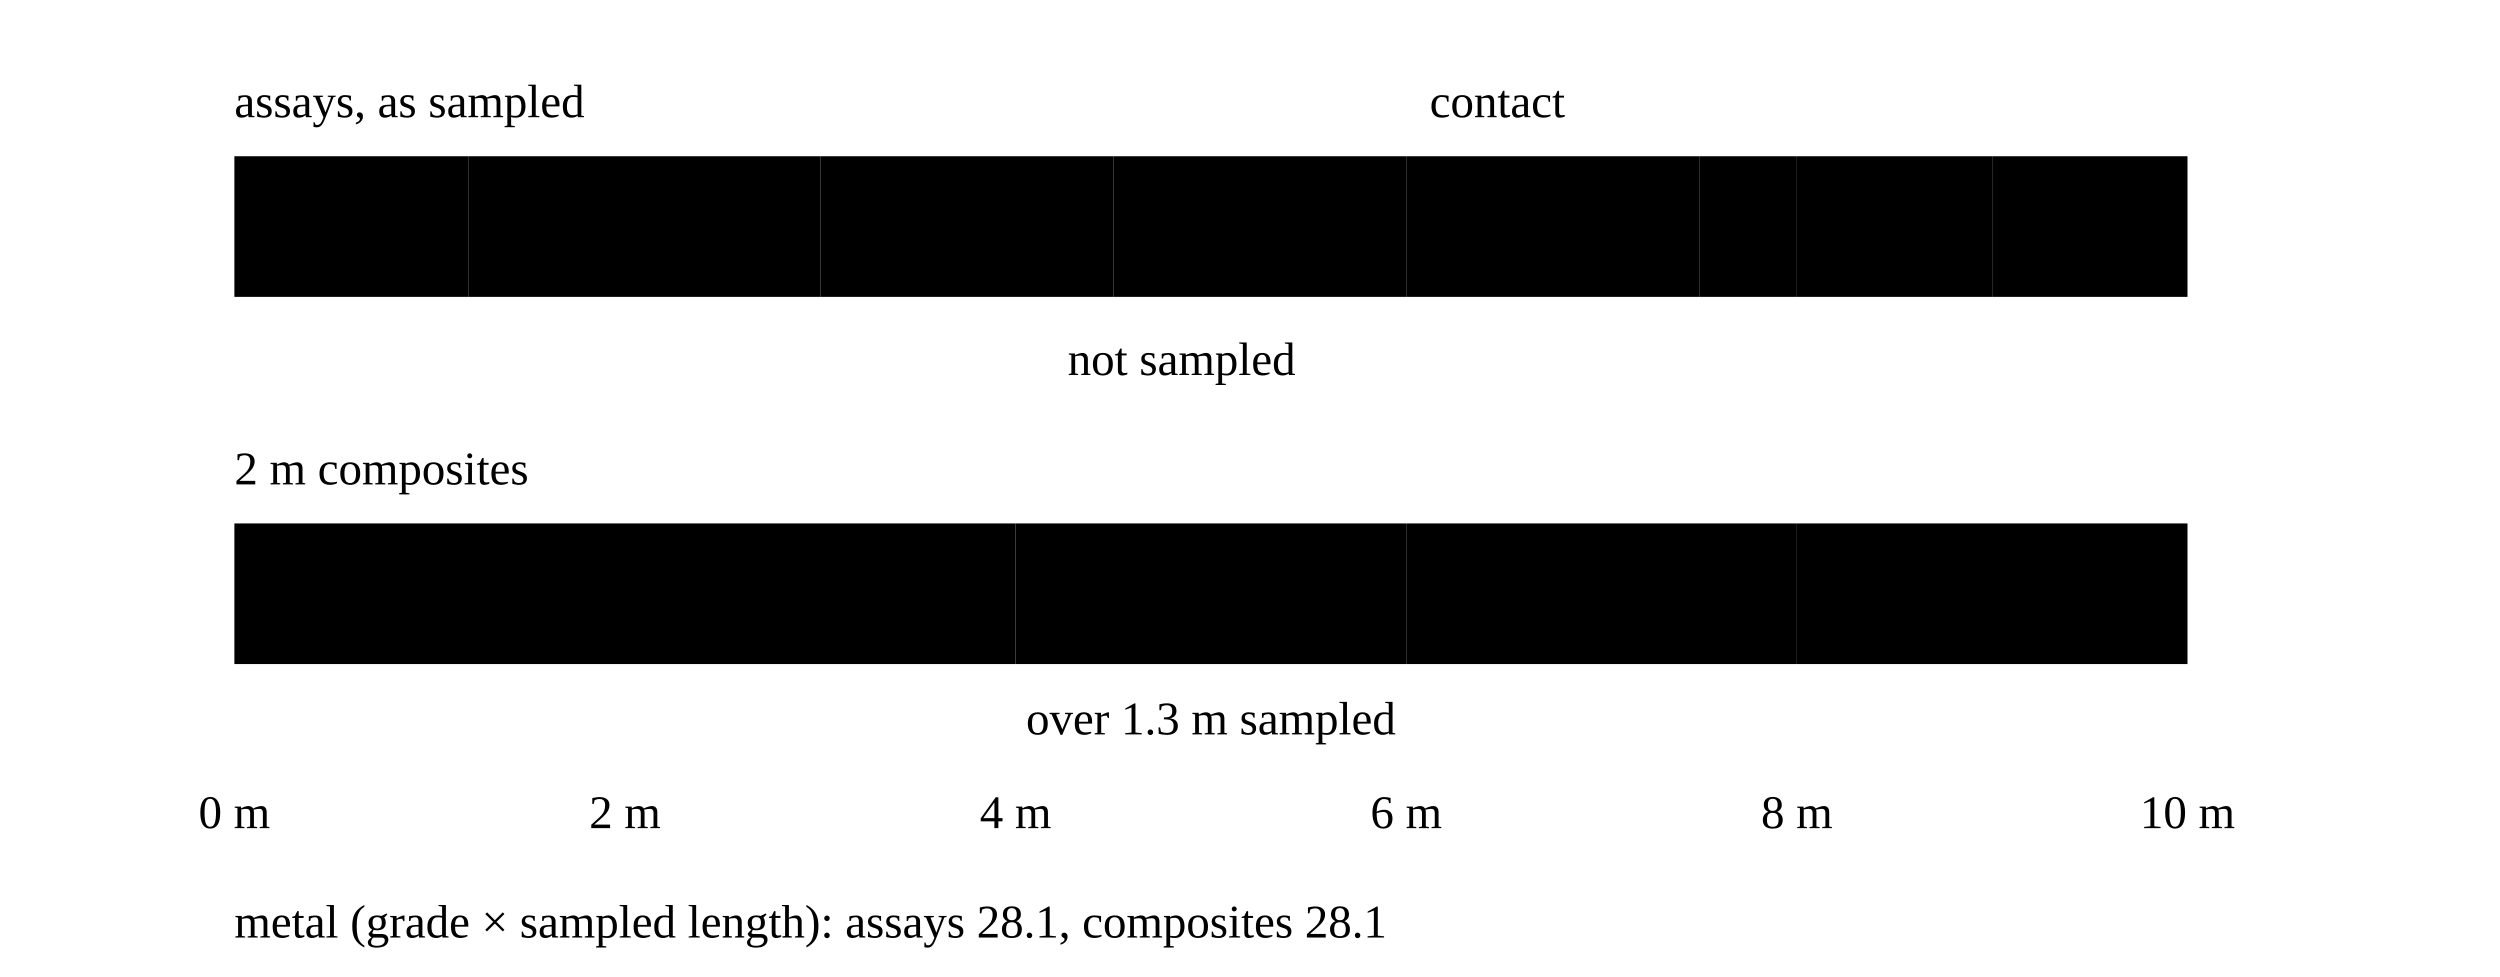
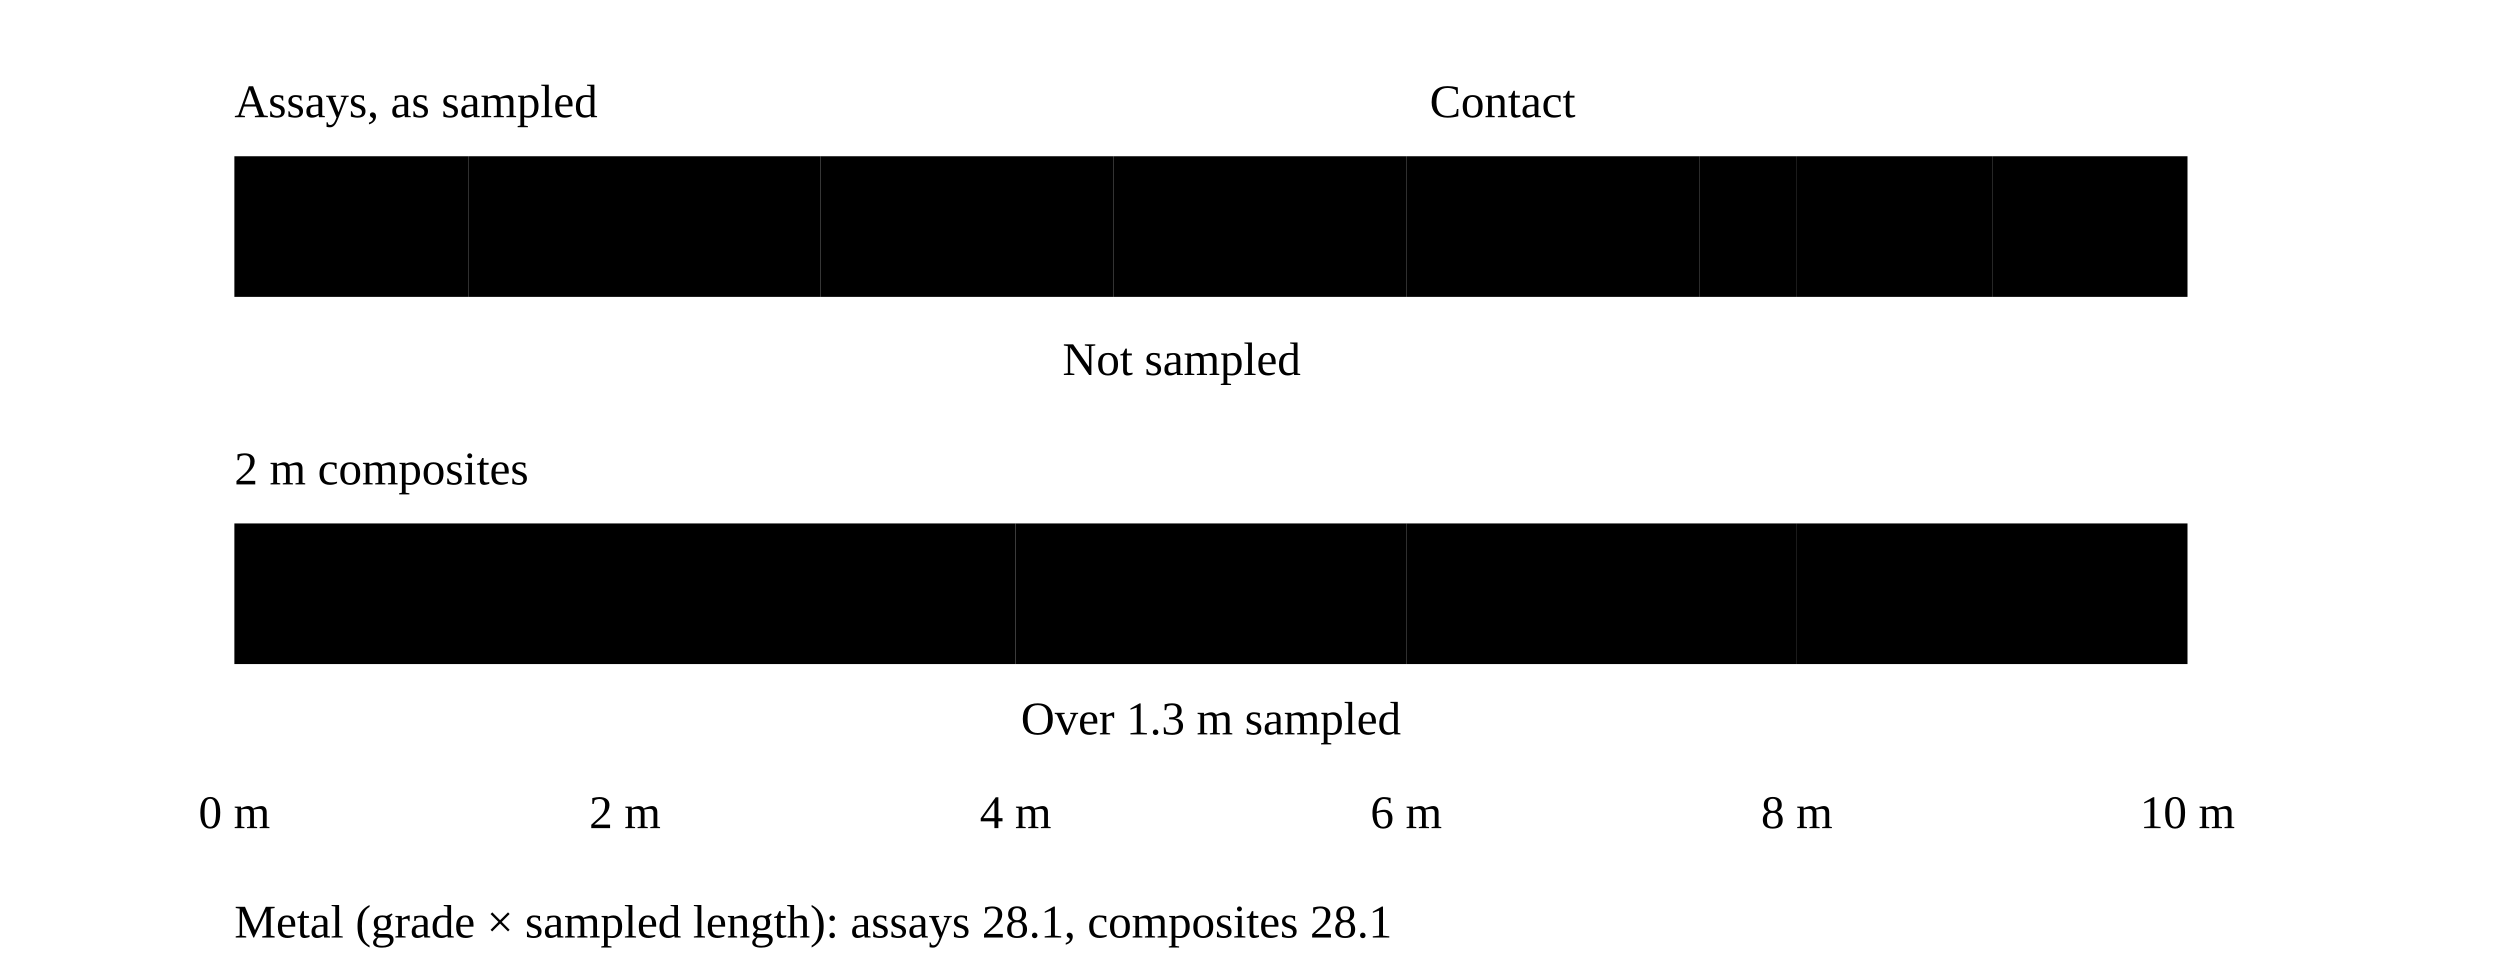
<svg class="bt-svg" viewBox="0 0 640 250" role="img" aria-labelledby="l01-compositing-t">
-   <text x="60" y="30" class="small">assays, as sampled</text>
+   <text x="60" y="30" class="small">Assays, as sampled</text>
  <rect class="f-flame-soft s-paper" x="60" y="40" width="60" height="36" stroke-width="1.5" />
  <text x="90" y="63" text-anchor="middle">3</text>
  <rect class="f-flame s-paper" x="120" y="40" width="40" height="36" stroke-width="1.5" />
  <text x="140" y="63" text-anchor="middle">5.5</text>
  <rect class="f-flame s-paper" x="160" y="40" width="50" height="36" stroke-width="1.5" />
  <text x="185" y="63" text-anchor="middle">8</text>
  <rect class="f-flame s-paper" x="210" y="40" width="75" height="36" stroke-width="1.5" />
  <text x="247.5" y="63" text-anchor="middle">6</text>
  <rect class="f-paper s-muted dash" x="285" y="40" width="35" height="36" stroke-width="1" />
-   <text x="302.5" y="96" text-anchor="middle" class="small">not sampled</text>
+   <text x="302.5" y="96" text-anchor="middle" class="small">Not sampled</text>
  <rect class="f-flame-soft s-paper" x="320" y="40" width="40" height="36" stroke-width="1.5" />
  <text x="340" y="63" text-anchor="middle">2</text>
  <rect class="f-grid s-paper" x="360" y="40" width="75" height="36" stroke-width="1.5" />
  <text x="397.5" y="63" text-anchor="middle">0.5</text>
  <rect class="f-grid s-paper" x="435" y="40" width="25" height="36" stroke-width="1.5" />
  <text x="447.5" y="63" text-anchor="middle">0.3</text>
  <rect class="f-grid s-paper" x="460" y="40" width="50" height="36" stroke-width="1.5" />
  <text x="485" y="63" text-anchor="middle">0.2</text>
  <rect class="f-grid s-paper" x="510" y="40" width="50" height="36" stroke-width="1.5" />
  <text x="535" y="63" text-anchor="middle">0.4</text>
  <line class="s-ink" x1="360" y1="30" x2="360" y2="172" stroke-width="2" />
-   <text x="366" y="30" class="small">contact</text>
+   <text x="366" y="30" class="small">Contact</text>
  <text x="60" y="124" class="small">2 m composites</text>
  <g class="a-slide" style="--d:0.30s">
    <rect class="f-flame-soft s-paper" x="60" y="134" width="100" height="36" stroke-width="2" />
    <text x="110" y="157" text-anchor="middle">4</text>
  </g>
  <g class="a-slide" style="--d:0.65s">
    <rect class="f-flame s-paper" x="160" y="134" width="100" height="36" stroke-width="2" />
    <text x="210" y="157" text-anchor="middle">7</text>
  </g>
  <g class="a-slide" style="--d:1.00s">
    <rect class="f-flame-soft s-paper" x="260" y="134" width="100" height="36" stroke-width="2" />
    <text x="310" y="157" text-anchor="middle">3.5</text>
  </g>
-   <text x="310" y="188" text-anchor="middle" class="small">over 1.3 m sampled</text>
+   <text x="310" y="188" text-anchor="middle" class="small">Over 1.3 m sampled</text>
  <g class="a-slide" style="--d:1.35s">
    <rect class="f-grid s-paper" x="360" y="134" width="100" height="36" stroke-width="2" />
    <text x="410" y="157" text-anchor="middle">0.45</text>
  </g>
  <g class="a-slide" style="--d:1.70s">
    <rect class="f-grid s-paper" x="460" y="134" width="100" height="36" stroke-width="2" />
    <text x="510" y="157" text-anchor="middle">0.3</text>
  </g>
  <text x="60" y="212" text-anchor="middle" class="small">0 m</text>
  <text x="160" y="212" text-anchor="middle" class="small">2 m</text>
  <text x="260" y="212" text-anchor="middle" class="small">4 m</text>
  <text x="360" y="212" text-anchor="middle" class="small">6 m</text>
  <text x="460" y="212" text-anchor="middle" class="small">8 m</text>
  <text x="560" y="212" text-anchor="middle" class="small">10 m</text>
-   <text x="60" y="240" class="small">metal (grade × sampled length): assays 28.1, composites 28.1</text>
+   <text x="60" y="240" class="small">Metal (grade × sampled length): assays 28.1, composites 28.1</text>
</svg>
